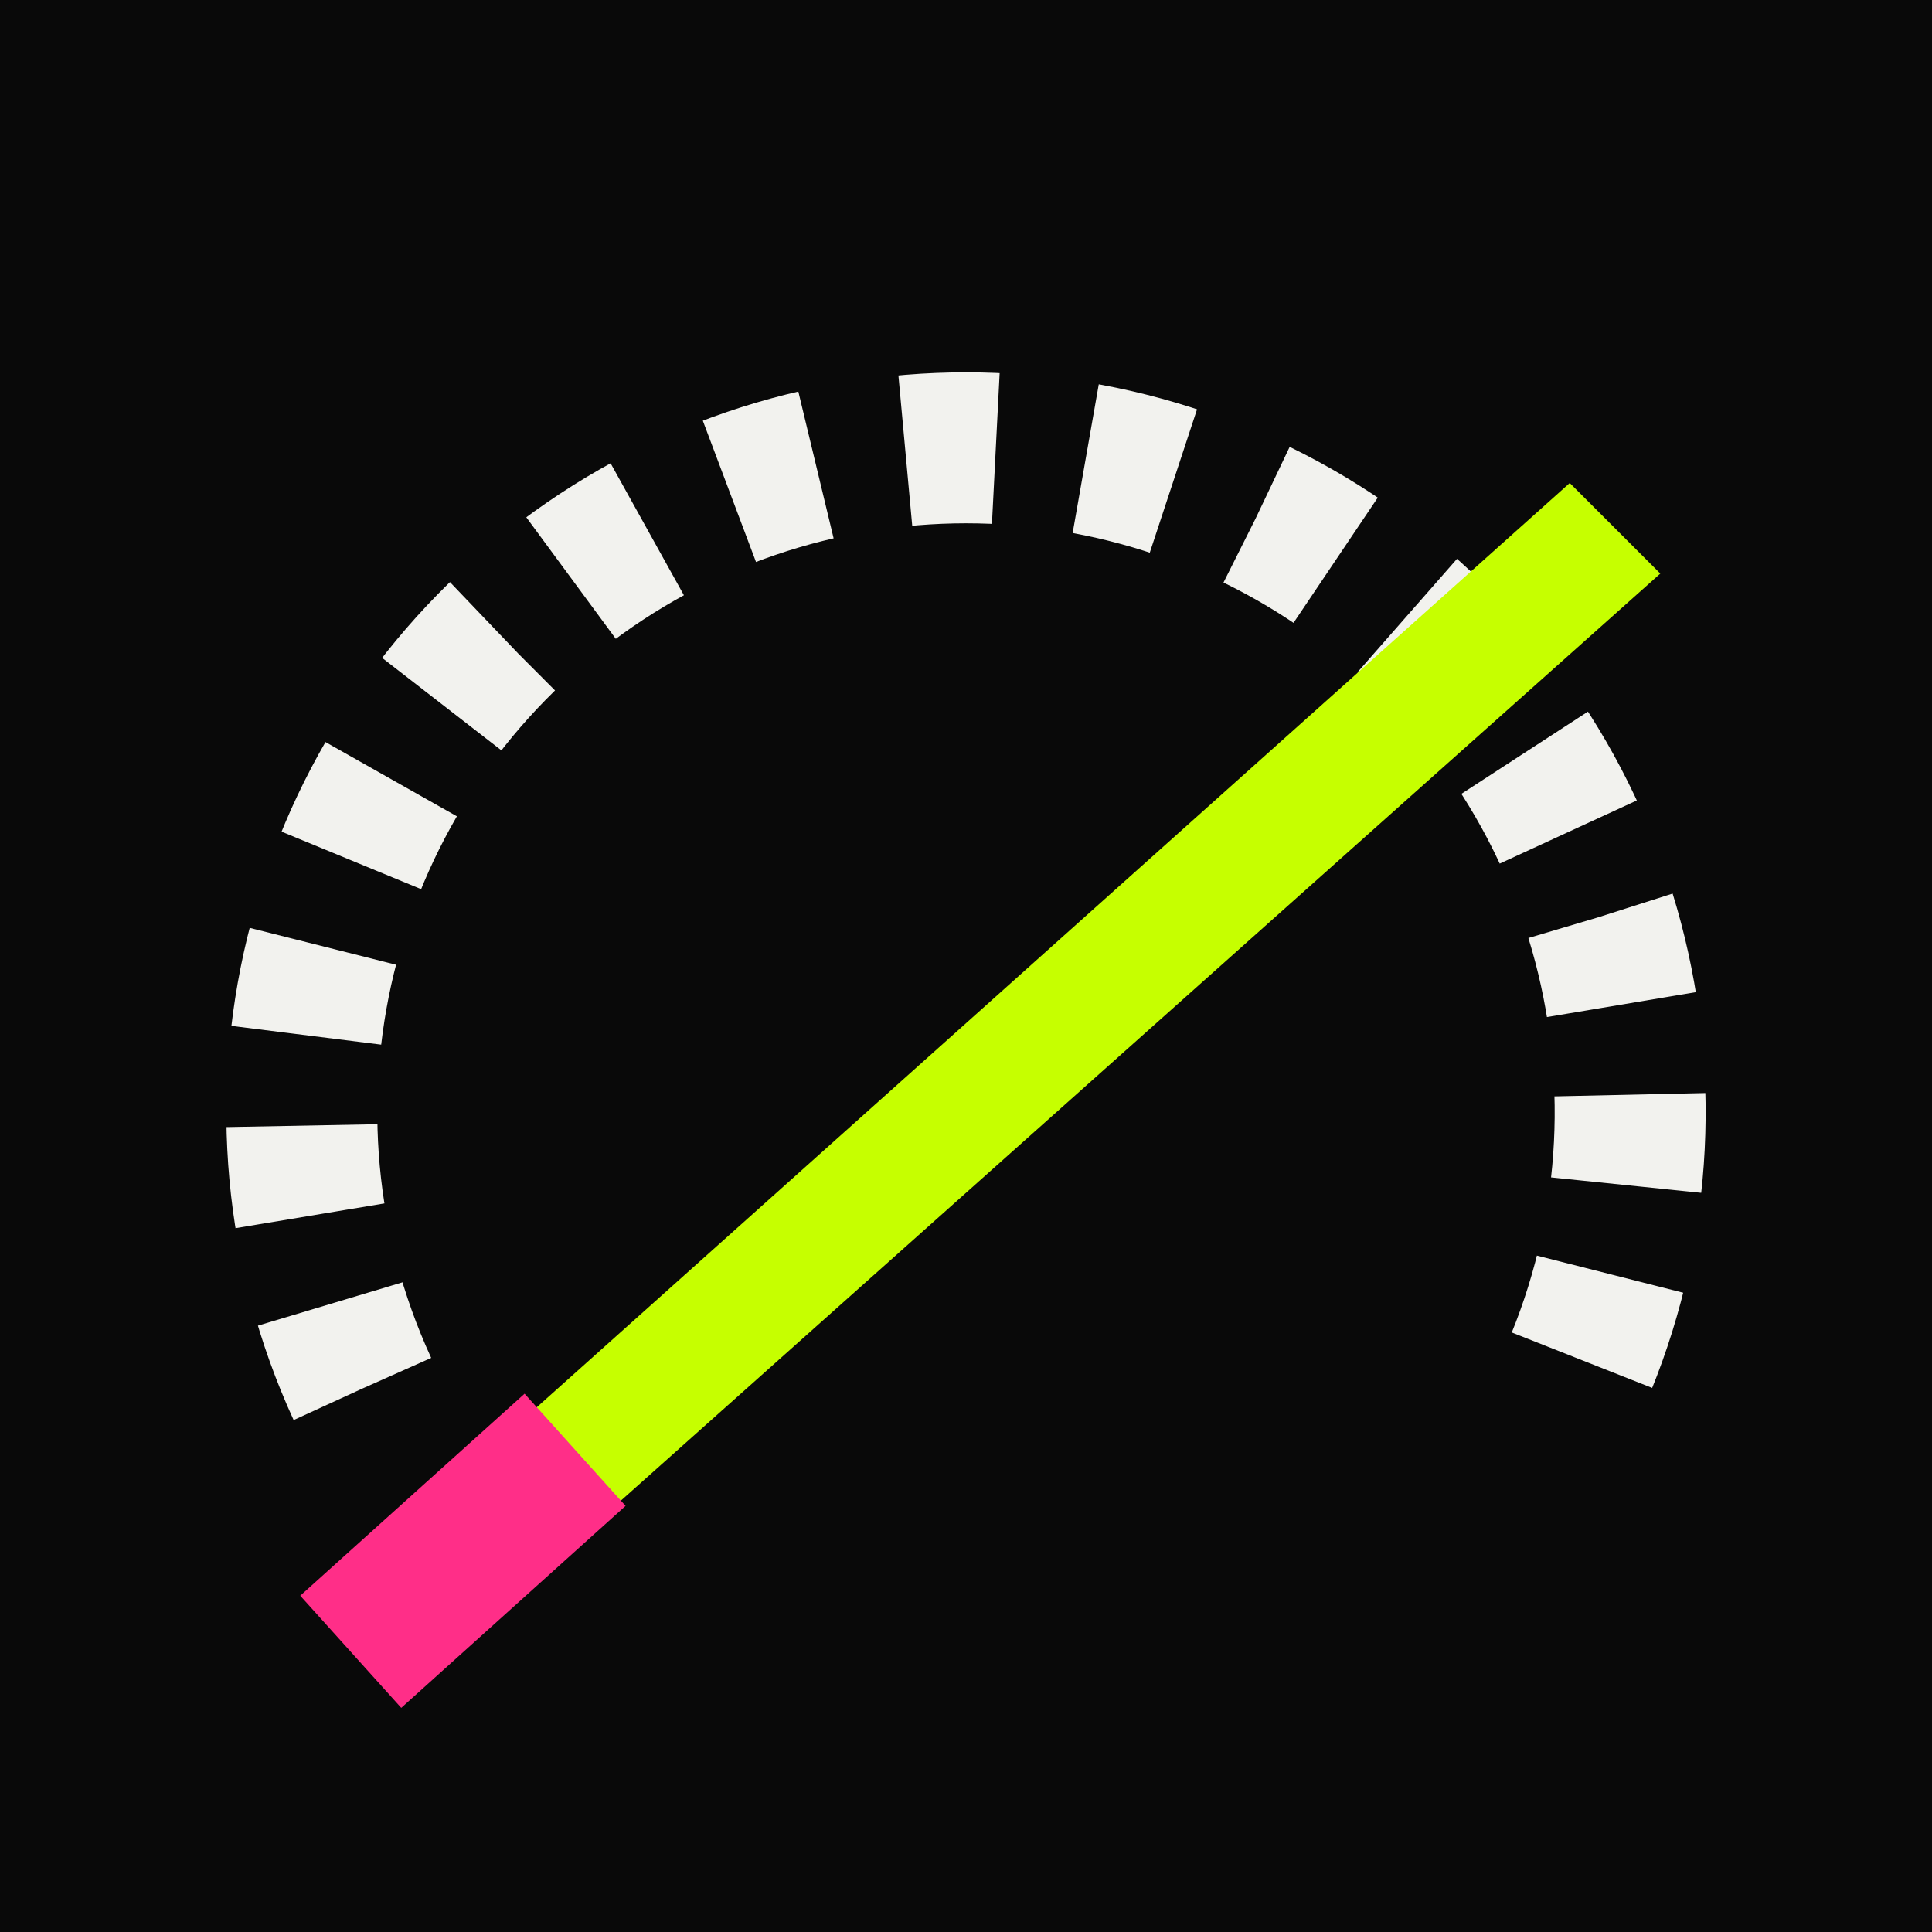
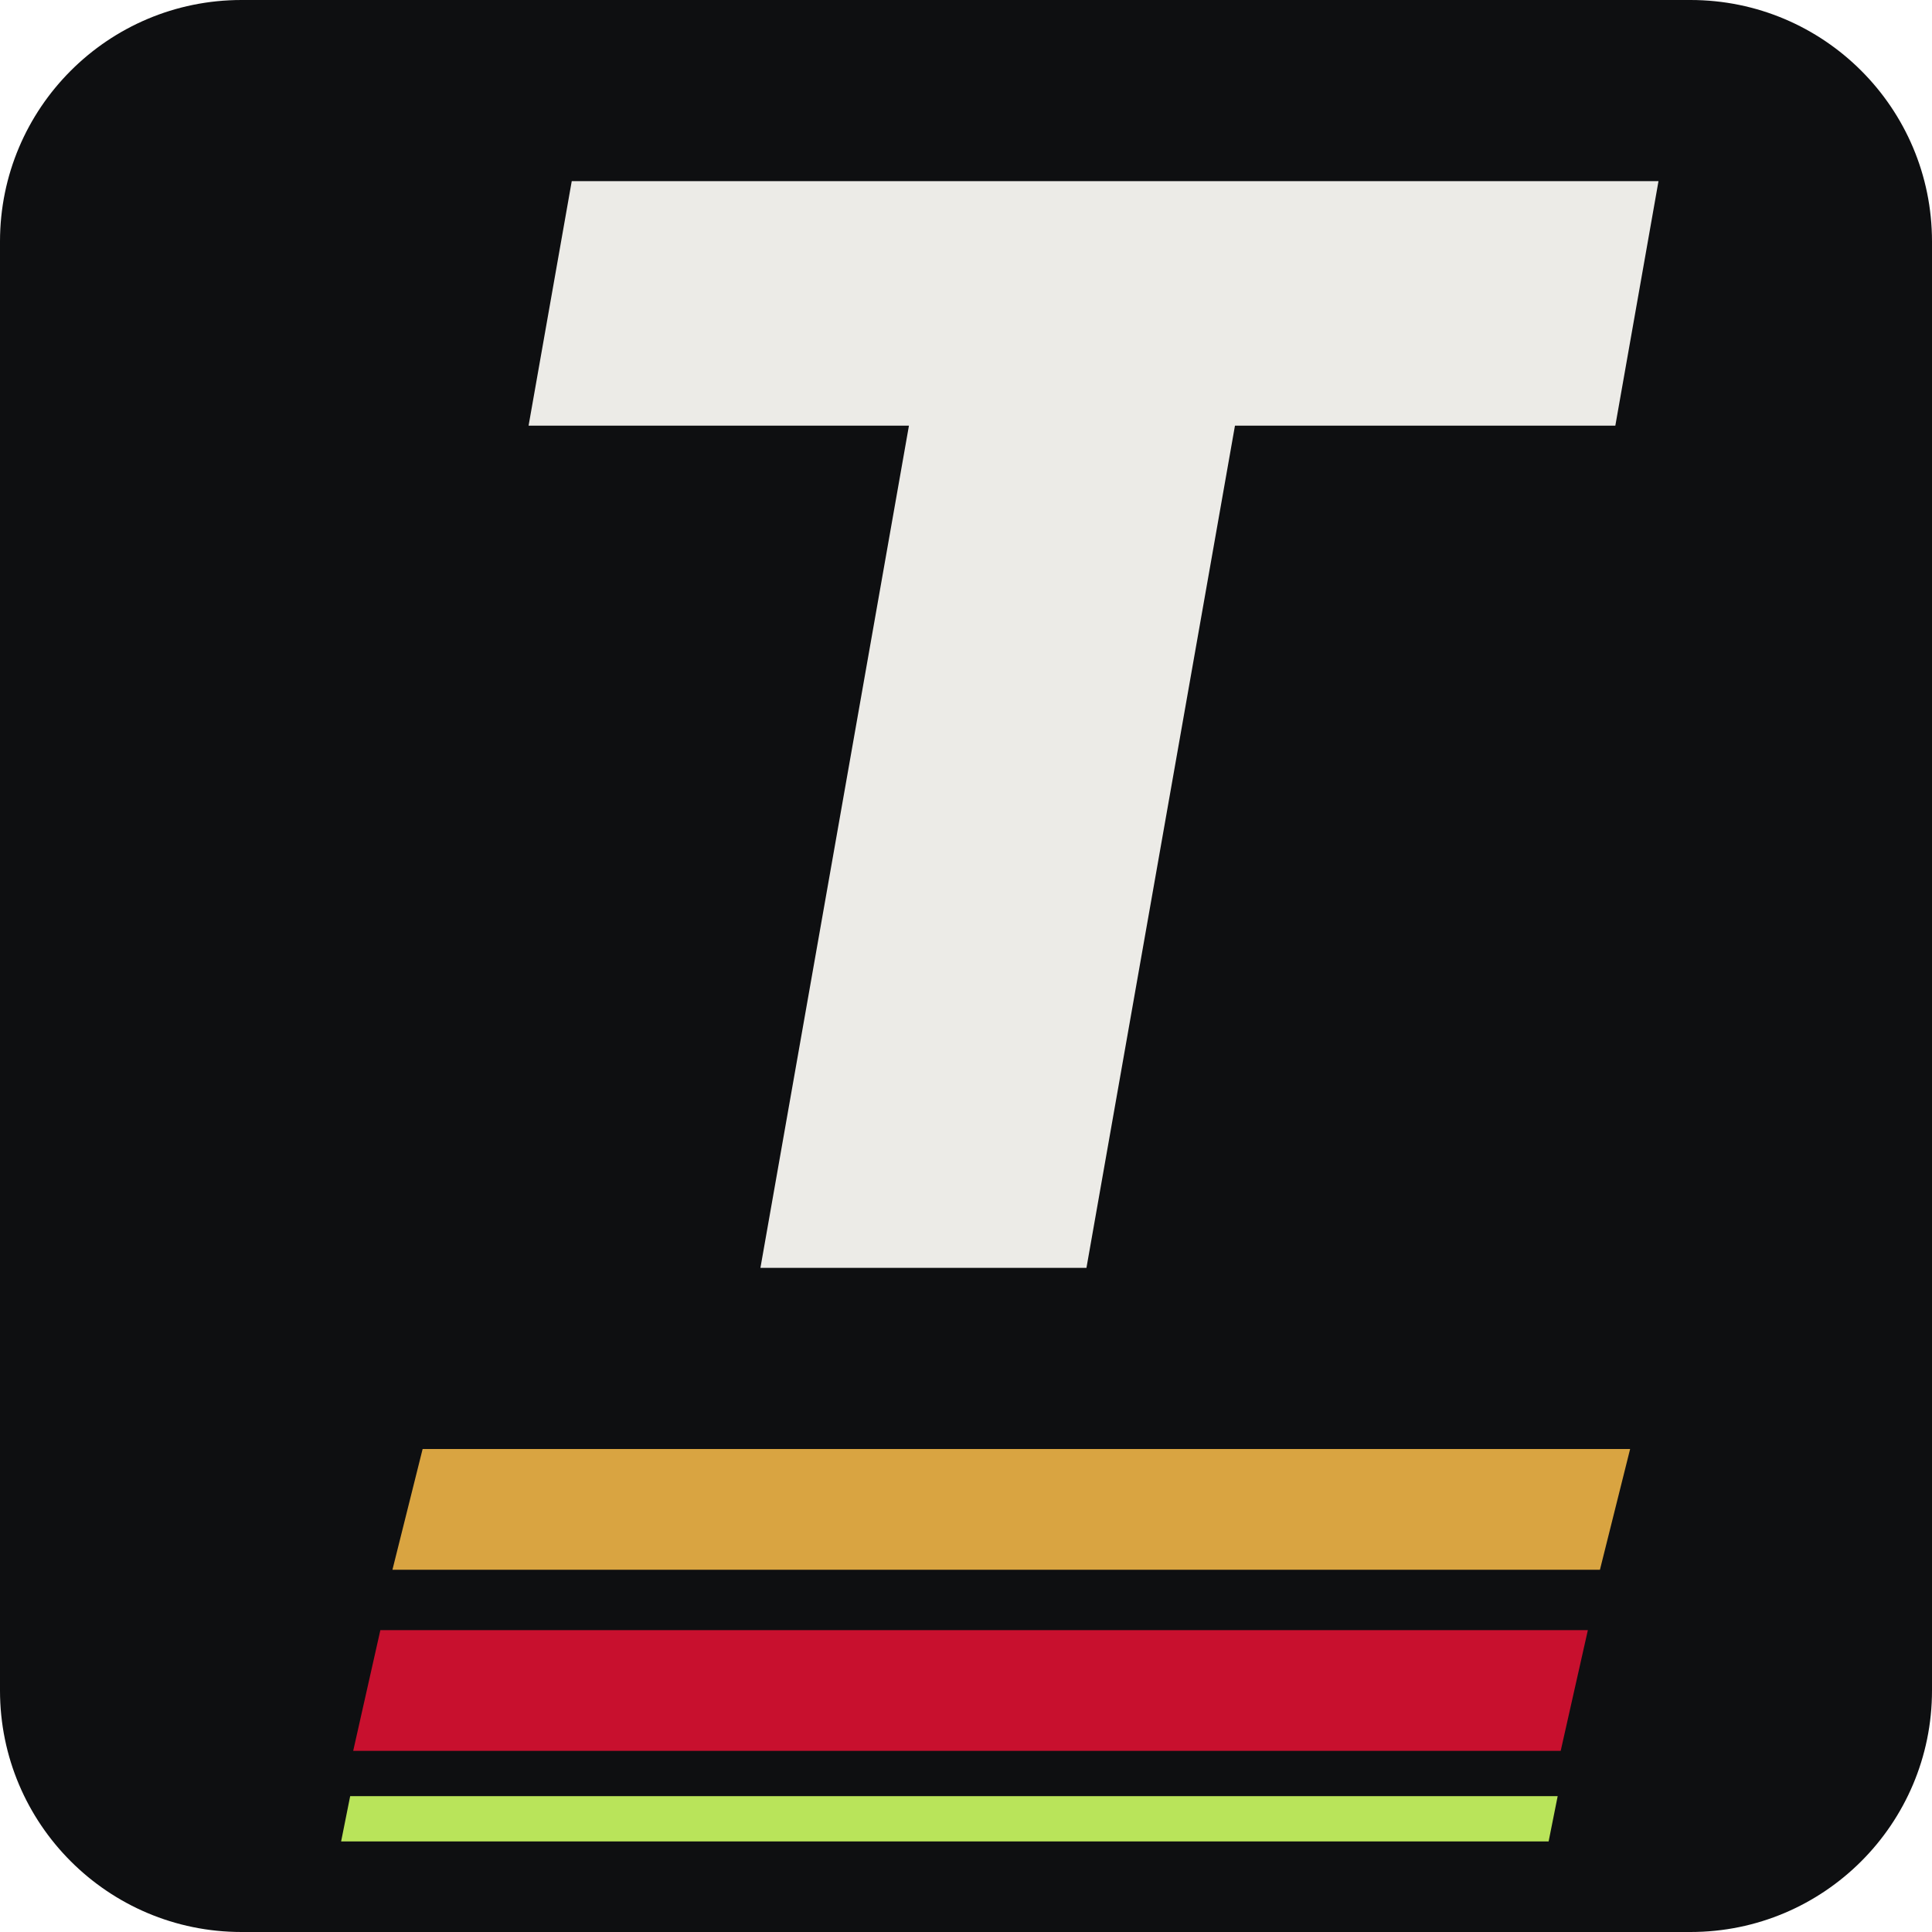
<svg xmlns="http://www.w3.org/2000/svg" viewBox="0 0 64 64">
-   <rect width="64" height="64" fill="#090909" />
-   <path d="M12 46a22 22 0 1 1 40 0" fill="none" stroke="#f2f2ee" stroke-width="5" stroke-dasharray="3 3" />
-   <path d="M14 50 L52 16 L55 19 L18 52Z" fill="#c6ff00" />
-   <rect x="10" y="49" width="10" height="5" transform="rotate(-42 15 51)" fill="#ff2e88" />
+   <rect width="64" height="64" rx="8" fill="#0E0F11" />
+   <path fill="#ECEBE7" d="M18.94 6.00L54.94 6.00L53.51 14.10L40.91 14.10L35.99 42.00L25.19 42.00L30.11 14.10L17.51 14.10Z" />
+   <path d="M14 48h40l-1 4H13z" fill="#D9A441" />
+   <path d="M12.6 54h40l-.9 4h-40z" fill="#C8102E" />
+   <path d="M11.6 59.5h40l-.3 1.5h-40z" fill="#B9E45A" />
</svg>
